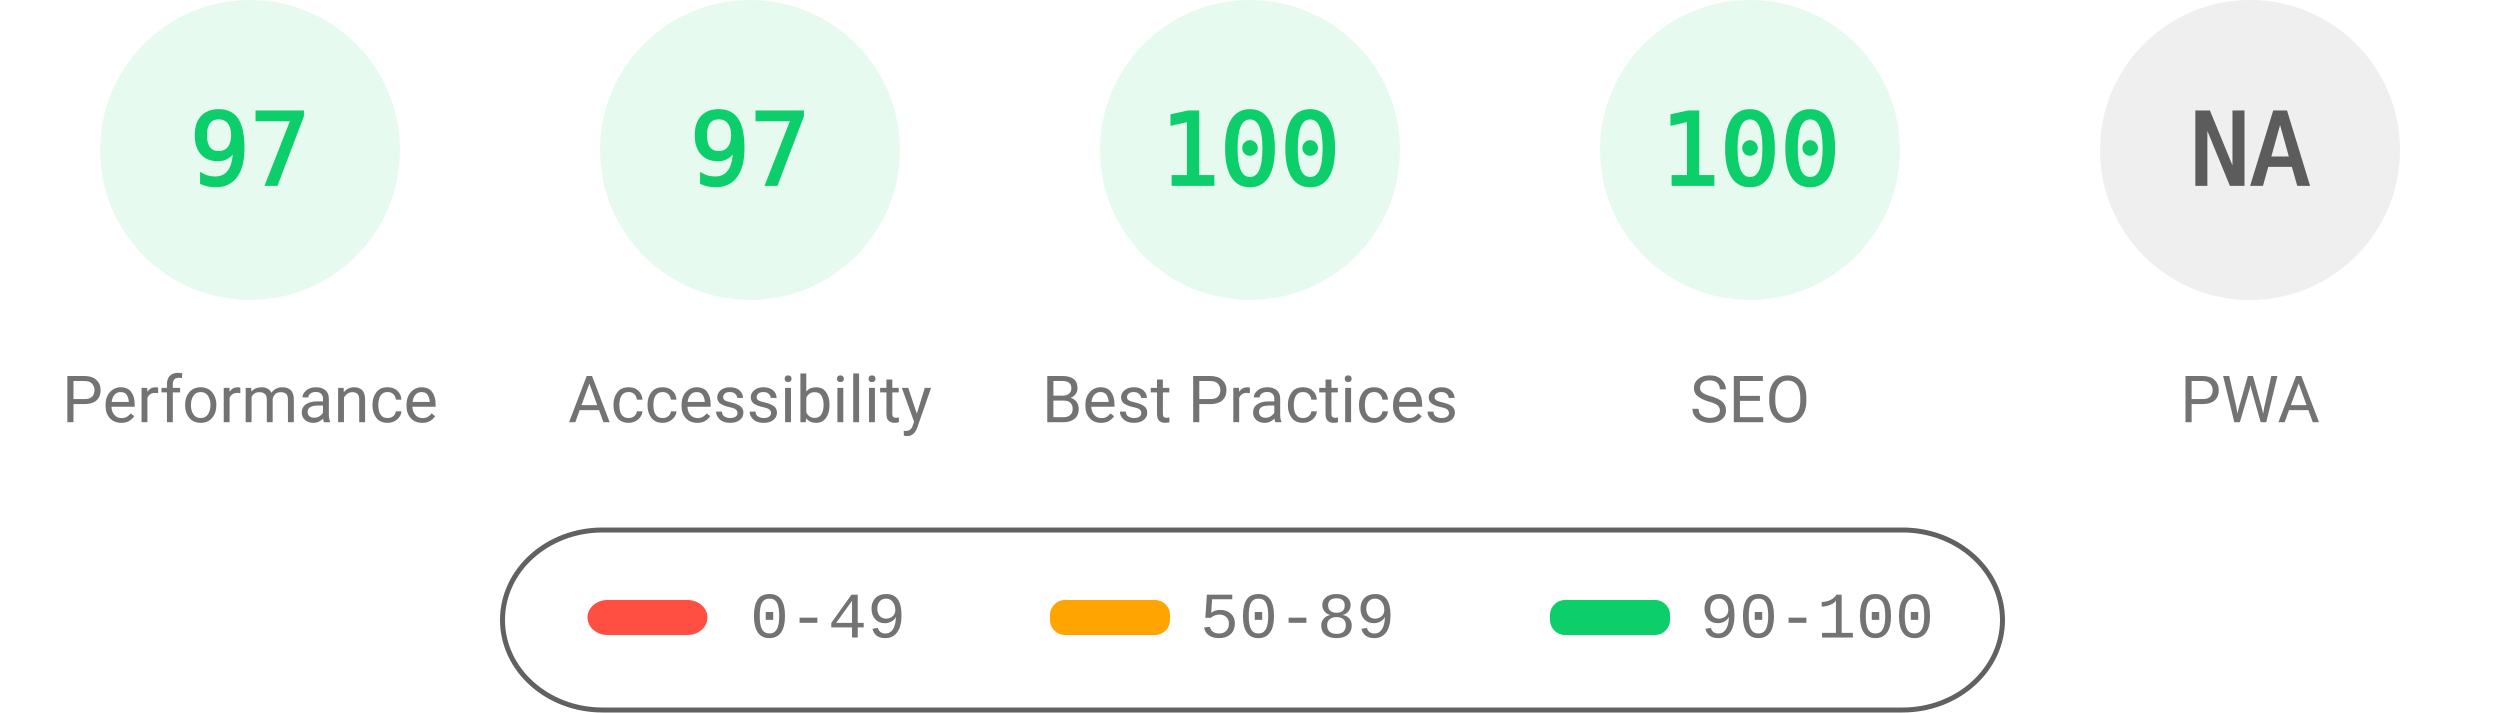
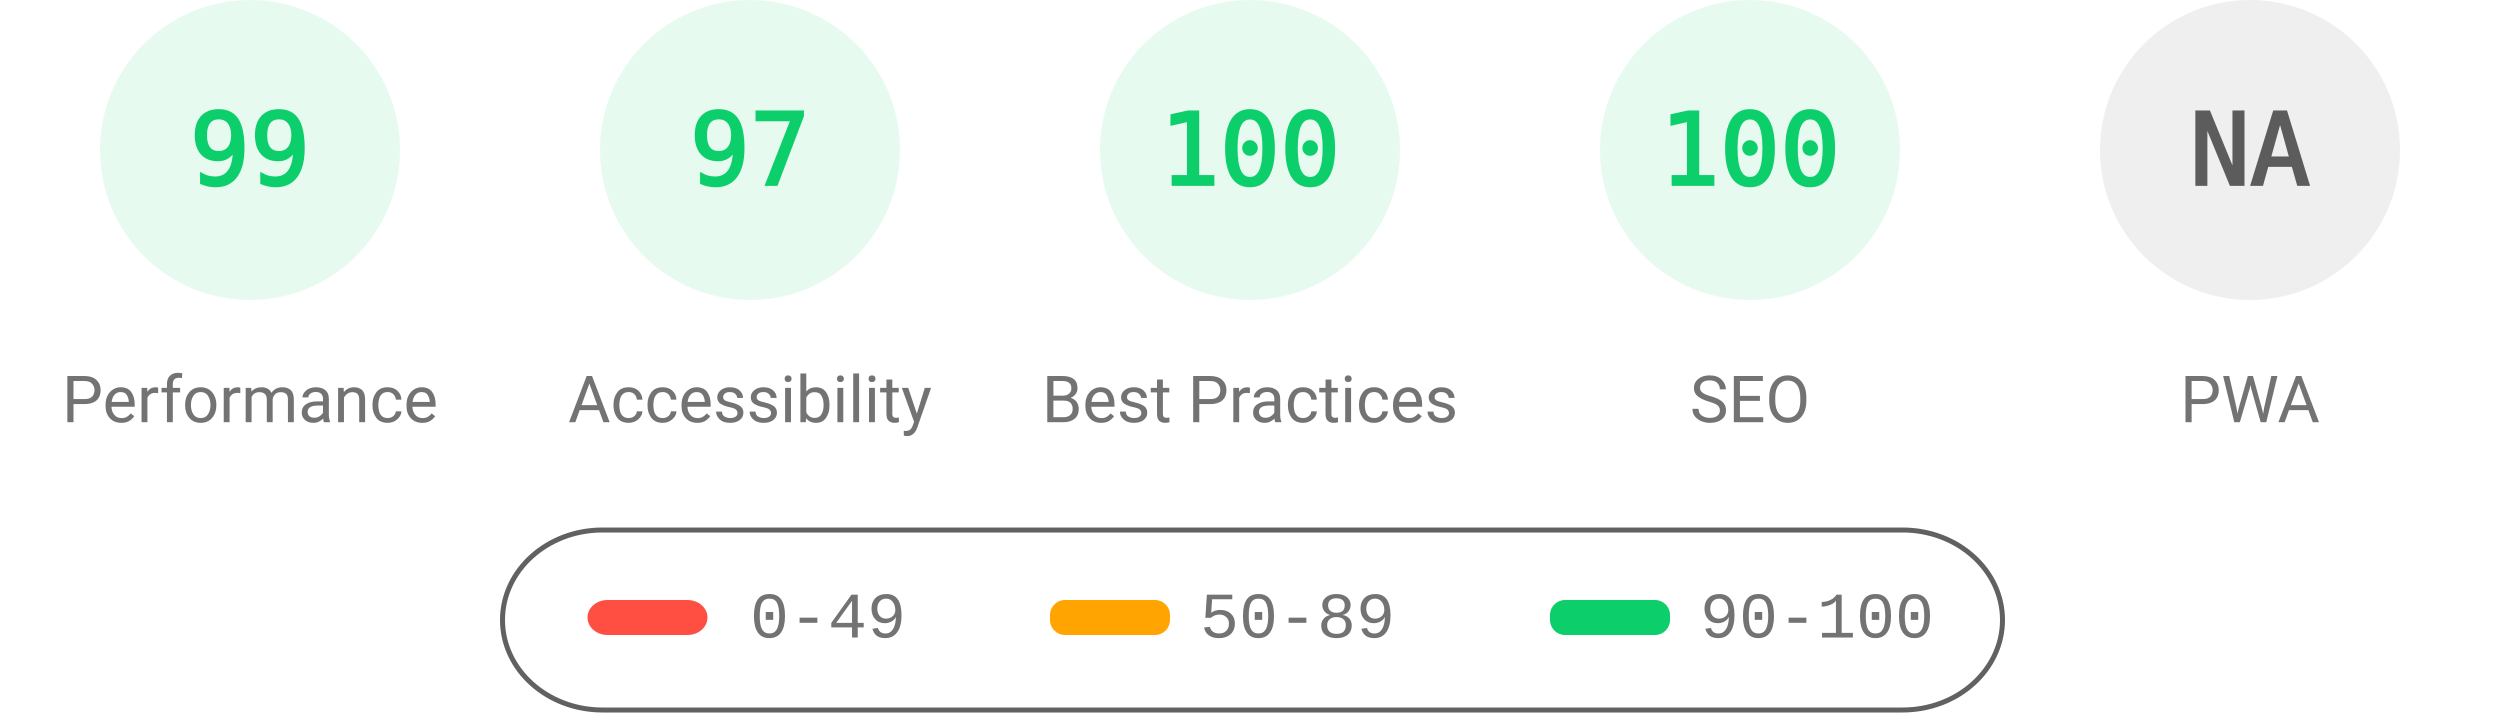
<svg xmlns="http://www.w3.org/2000/svg" fill="none" width="1000" height="285">
  <style>.gauge-base{opacity:.1}.gauge-arc{fill:none;animation-delay:250ms;stroke-linecap:round;transform:rotate(-90deg);transform-origin:100px 60px;animation:load-gauge 1s ease forwards}.guage-text{font-size:40px;font-family:monospace;text-align:center}.guage-red{color:#ff4e42;fill:#ff4e42;stroke:#ff4e42}.guage-orange{color:#ffa400;fill:#ffa400;stroke:#ffa400}.guage-green{color:#0cce6b;fill:#0cce6b;stroke:#0cce6b}.guage-undefined{color:#5c5c5c;fill:#5c5c5c;stroke:#5c5c5c}.guage-title{color:#737373;fill:#737373;stroke:none;font-size:26px;line-height:26px;font-family:Roboto,Halvetica,Arial,sans-serif}@keyframes load-gauge{from{stroke-dasharray:0 352.858}}</style>
  <svg class="guage-div guage-perf guage-green" viewBox="0 0 200 200" width="200" height="200">
    <circle class="gauge-base" r="56" cx="100" cy="60" stroke-width="8" />
-     <circle class="gauge-arc guage-arc-1" r="56" cx="100" cy="60" stroke-width="8" style="stroke-dasharray:341.302,351.858" />
-     <text class="guage-text" x="100" y="60" alignment-baseline="central" dominant-baseline="central" text-anchor="middle">97</text>
+     <circle class="gauge-arc guage-arc-1" r="56" cx="100" cy="60" stroke-width="8" style="stroke-dasharray:348.339,351.858" />
+     <text class="guage-text" x="100" y="60" alignment-baseline="central" dominant-baseline="central" text-anchor="middle">99</text>
    <text class="guage-title" x="100" y="160" alignment-baseline="central" dominant-baseline="central" text-anchor="middle">Performance</text>
  </svg>
  <svg class="guage-div guage-acc guage-green" viewBox="0 0 200 200" width="200" height="200" x="200">
    <circle class="gauge-base" r="56" cx="100" cy="60" stroke-width="8" />
    <circle class="gauge-arc guage-arc-2" r="56" cx="100" cy="60" stroke-width="8" style="stroke-dasharray:341.302,351.858" />
    <text class="guage-text" x="100" y="60" alignment-baseline="central" dominant-baseline="central" text-anchor="middle">97</text>
    <text class="guage-title" x="100" y="160" alignment-baseline="central" dominant-baseline="central" text-anchor="middle">Accessibility</text>
  </svg>
  <svg class="guage-div guage-best guage-green" viewBox="0 0 200 200" width="200" height="200" x="400">
    <circle class="gauge-base" r="56" cx="100" cy="60" stroke-width="8" />
    <circle class="gauge-arc guage-arc-3" r="56" cx="100" cy="60" stroke-width="8" style="stroke-dasharray:351.858,351.858" />
    <text class="guage-text" x="100" y="60" alignment-baseline="central" dominant-baseline="central" text-anchor="middle">100</text>
    <text class="guage-title" x="100" y="160" alignment-baseline="central" dominant-baseline="central" text-anchor="middle">Best Practices</text>
  </svg>
  <svg class="guage-div guage-seo guage-green" viewBox="0 0 200 200" width="200" height="200" x="600">
    <circle class="gauge-base" r="56" cx="100" cy="60" stroke-width="8" />
    <circle class="gauge-arc guage-arc-4" r="56" cx="100" cy="60" stroke-width="8" style="stroke-dasharray:351.858,351.858" />
    <text class="guage-text" x="100" y="60" alignment-baseline="central" dominant-baseline="central" text-anchor="middle">100</text>
    <text class="guage-title" x="100" y="160" alignment-baseline="central" dominant-baseline="central" text-anchor="middle">SEO</text>
  </svg>
  <svg class="guage-div guage-pwa guage-undefined" viewBox="0 0 200 200" width="200" height="200" x="800">
    <circle class="gauge-base" r="56" cx="100" cy="60" stroke-width="8" />
    <circle class="gauge-arc guage-arc-4" r="56" cx="100" cy="60" stroke-width="8" style="stroke-dasharray:351.858,351.858" />
    <text class="guage-text" x="100" y="60" alignment-baseline="central" dominant-baseline="central" text-anchor="middle">NA</text>
    <text class="guage-title" x="100" y="160" alignment-baseline="central" dominant-baseline="central" text-anchor="middle">PWA</text>
  </svg>
  <svg width="604" height="76" x="200" y="210">
    <path fill="none" id="canvas_background" d="M-1-1h604v80H-1z" />
    <rect fill-opacity="0" stroke="#616161" stroke-width="2" rx="40" id="svg_2" height="72" width="600" y="2" x="1" fill="#000" />
    <rect stroke="#000" rx="8" id="svg_3" height="14" width="48" y="30" x="35" stroke-opacity="null" stroke-width="0" fill="#ff4e42" />
    <rect stroke="#000" rx="6" id="svg_4" height="14" width="48" y="30" x="220" stroke-opacity="null" stroke-width="0" fill="#ffa400" />
    <rect stroke="#000" rx="6" id="svg_5" height="14" width="48" y="30" x="420" stroke-opacity="null" stroke-width="0" fill="#0cce6b" />
    <text xml:space="preserve" text-anchor="start" font-family="'Courier New', Courier, monospace" font-size="26" id="svg_6" y="45" x="100" stroke-opacity="null" stroke-width="0" stroke="#000" fill="#737373">0-49</text>
    <text xml:space="preserve" text-anchor="start" font-family="'Courier New', Courier, monospace" font-size="26" id="svg_7" y="45" x="280" stroke-opacity="null" stroke-width="0" stroke="#000" fill="#737373">50-89</text>
    <text xml:space="preserve" text-anchor="start" font-family="'Courier New', Courier, monospace" font-size="26" id="svg_8" y="45" x="480" stroke-opacity="null" stroke-width="0" stroke="#000" fill="#737373">90-100</text>
  </svg>
</svg>
